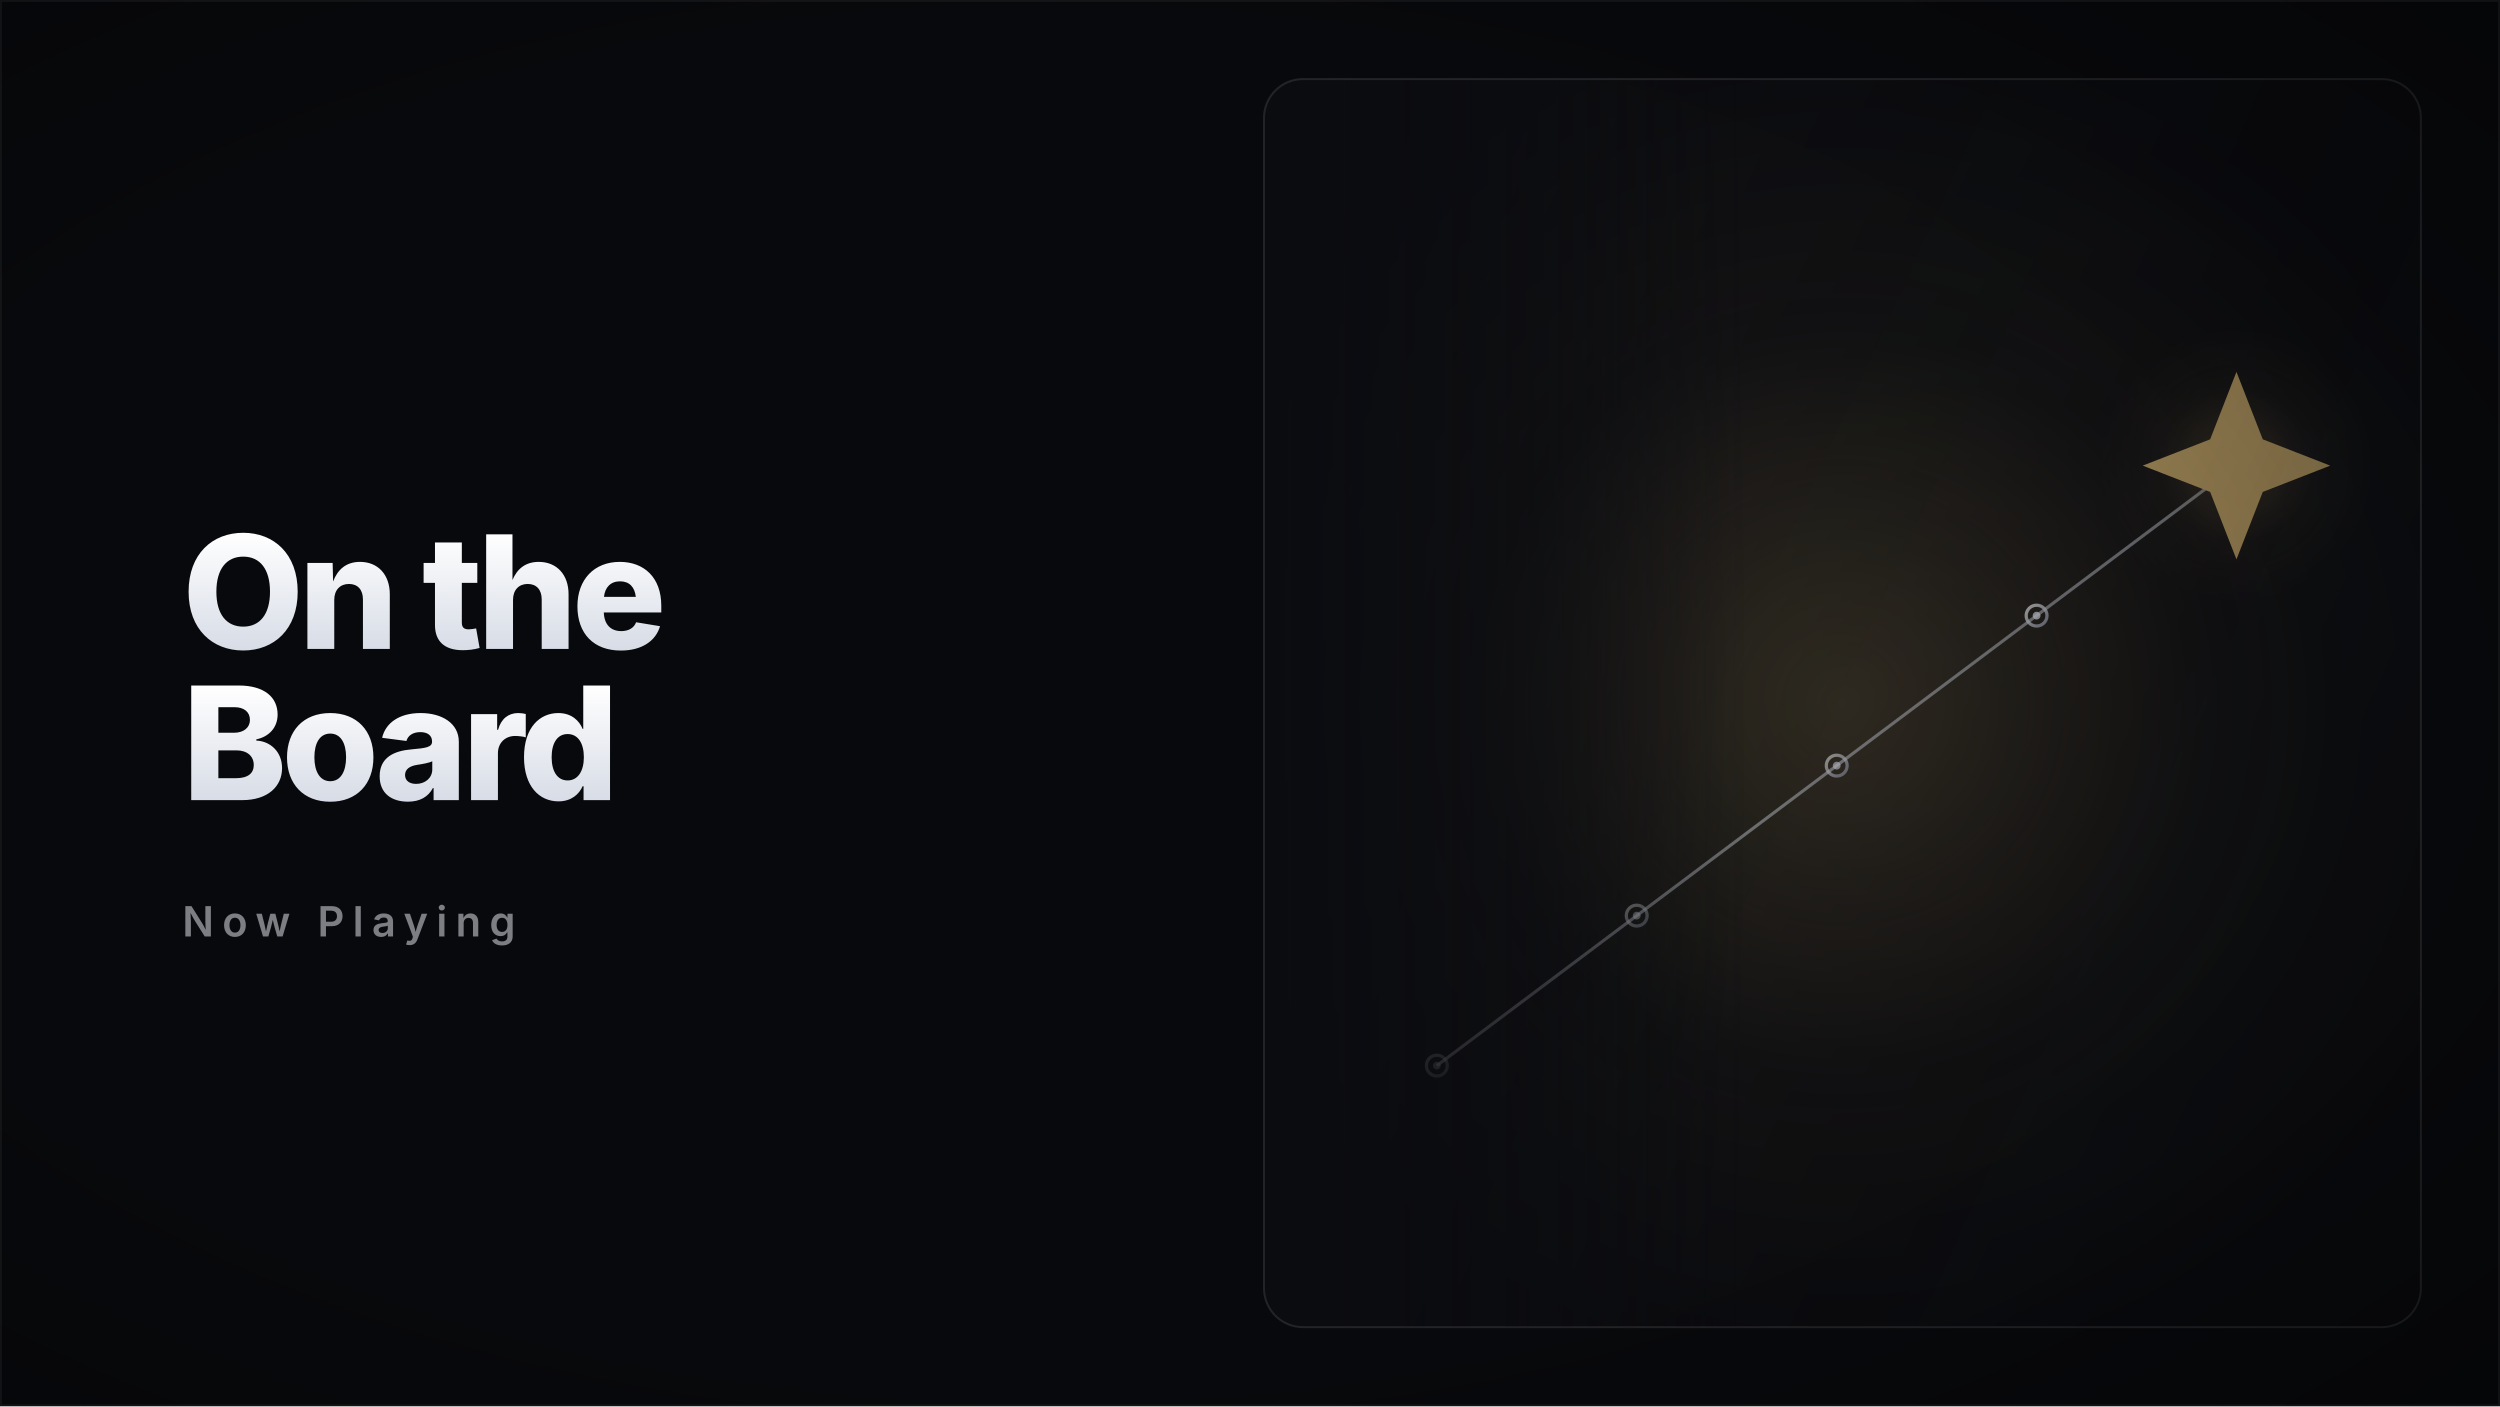
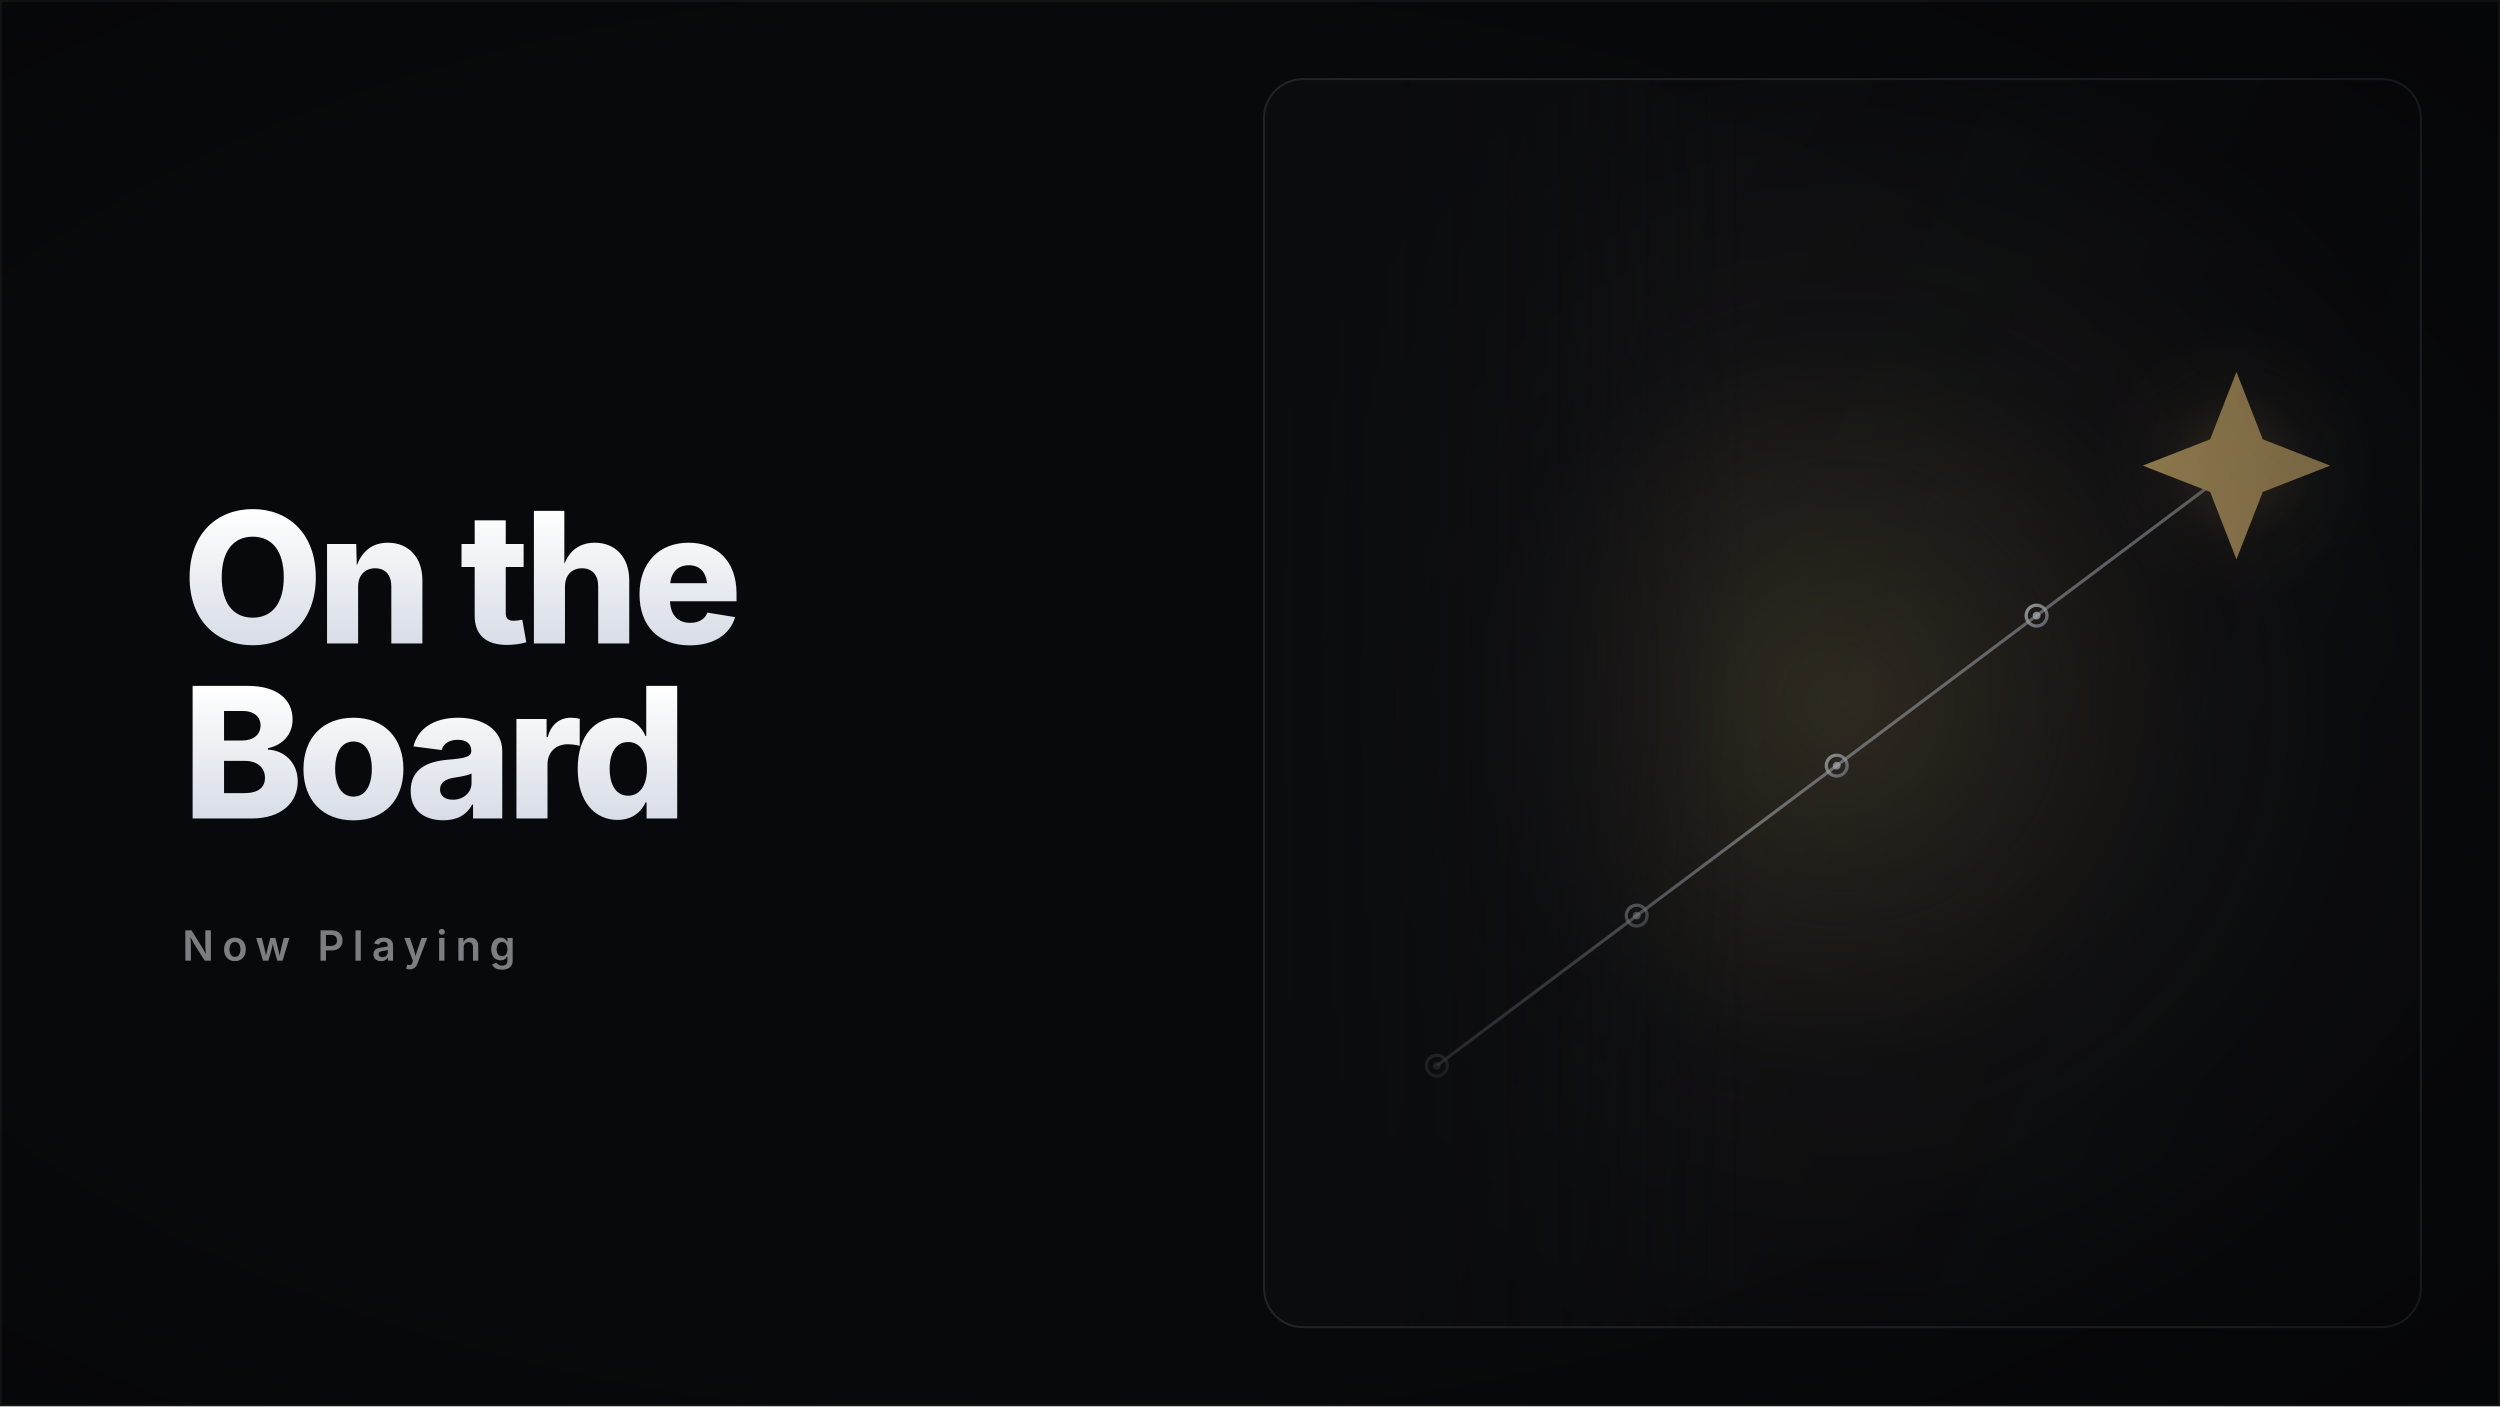
<svg xmlns="http://www.w3.org/2000/svg" width="1920" height="1080" viewBox="0 0 1920 1080" role="img" aria-label="On the Board — movies collection cover" shape-rendering="geometricPrecision" text-rendering="geometricPrecision">
  <defs>
    <linearGradient id="titleFill" x1="0" y1="0" x2="0" y2="1">
      <stop offset="0" stop-color="#FFFFFF" />
      <stop offset="1" stop-color="#D7DCE6" />
    </linearGradient>
    <linearGradient id="feather" x1="0" y1="0" x2="1" y2="0">
      <stop offset="0" stop-color="#0B0C10" stop-opacity="1" />
      <stop offset="0.6" stop-color="#0B0C10" stop-opacity="0.55" />
      <stop offset="1" stop-color="#0B0C10" stop-opacity="0" />
    </linearGradient>
    <linearGradient id="panelShade" x1="0" y1="0" x2="1" y2="0.5">
      <stop offset="0" stop-color="rgba(6,7,10,0)" />
      <stop offset="1" stop-color="rgba(6,7,10,0.42)" />
    </linearGradient>
    <radialGradient id="vignette" cx="0.42" cy="0.5" r="0.85">
      <stop offset="0.55" stop-color="rgba(0,0,0,0)" />
      <stop offset="1" stop-color="rgba(0,0,0,0.45)" />
    </radialGradient>
    <clipPath id="cardClip">
      <rect x="970" y="60" width="890" height="960" rx="30" />
    </clipPath>
    <linearGradient id="ivoryS" x1="0" y1="0" x2="1" y2="1">
      <stop offset="0" stop-color="#FFFFFF" />
      <stop offset="1" stop-color="#9AA2B4" />
    </linearGradient>
    <radialGradient id="glow" cx="0.5" cy="0.5" r="0.5">
      <stop offset="0" stop-color="#C8A96A" stop-opacity="0.26" />
      <stop offset="0.55" stop-color="#C8A96A" stop-opacity="0.05" />
      <stop offset="1" stop-color="#C8A96A" stop-opacity="0" />
    </radialGradient>
    <linearGradient id="beamG" x1="0" y1="0" x2="0" y2="1">
      <stop offset="0" stop-color="#FFFFFF" stop-opacity="0.34" />
      <stop offset="1" stop-color="#FFFFFF" stop-opacity="0" />
    </linearGradient>
    <linearGradient id="barG" x1="0" y1="1" x2="0" y2="0">
      <stop offset="0" stop-color="#3A3F4D" />
      <stop offset="0.6" stop-color="#C9CEDB" />
      <stop offset="1" stop-color="#FFFFFF" />
    </linearGradient>
    <linearGradient id="colG" x1="0" y1="1" x2="0" y2="0">
      <stop offset="0" stop-color="#4A5060" stop-opacity="0.85" />
      <stop offset="1" stop-color="#E8ECF4" />
    </linearGradient>
    <radialGradient id="disc" cx="0.38" cy="0.34" r="0.75">
      <stop offset="0" stop-color="#FFFFFF" stop-opacity="0.9" />
      <stop offset="1" stop-color="#C8A96A" stop-opacity="0.12" />
    </radialGradient>
    <style>
      .glow { animation: glowPulse 11s ease-in-out infinite; }
      @keyframes glowPulse { 0%,100% { opacity: 0.68; } 50% { opacity: 1; } }
      @media (prefers-reduced-motion: reduce) { .glow { animation: none; } }
    </style>
  </defs>
  <rect x="0" y="0" width="1920" height="1080" fill="#08090C" />
  <rect x="970" y="60" width="890" height="960" rx="30" fill="#0B0C10" />
  <g clip-path="url(#cardClip)">
    <g>
      <circle cx="1415" cy="540" r="528" fill="url(#glow)" class="glow" />
      <line x1="1103.5" y1="818.4" x2="1717.6" y2="357.6" stroke="url(#ivoryS)" stroke-width="2.4" opacity="0.6" />
      <line x1="1103.5" y1="866.4" x2="1103.5" y2="904.8" stroke="url(#ivoryS)" stroke-width="2" opacity="0.22" />
      <line x1="1257" y1="751.2" x2="1257" y2="789.6" stroke="url(#ivoryS)" stroke-width="2" opacity="0.22" />
      <line x1="1410.6" y1="636" x2="1410.6" y2="674.4" stroke="url(#ivoryS)" stroke-width="2" opacity="0.22" />
      <line x1="1564.1" y1="520.8" x2="1564.1" y2="559.2" stroke="url(#ivoryS)" stroke-width="2" opacity="0.22" />
      <line x1="1717.6" y1="405.6" x2="1717.6" y2="444" stroke="url(#ivoryS)" stroke-width="2" opacity="0.22" />
      <circle cx="1103.5" cy="818.4" r="8" fill="none" stroke="url(#ivoryS)" stroke-width="2.5" opacity="0.45" />
      <circle cx="1103.5" cy="818.4" r="3" fill="#E7EBF3" opacity="0.4" />
      <circle cx="1257" cy="703.2" r="8" fill="none" stroke="url(#ivoryS)" stroke-width="2.5" opacity="0.562" />
      <circle cx="1257" cy="703.2" r="3" fill="#E7EBF3" opacity="0.525" />
      <circle cx="1410.6" cy="588" r="8" fill="none" stroke="url(#ivoryS)" stroke-width="2.5" opacity="0.675" />
      <circle cx="1410.6" cy="588" r="3" fill="#E7EBF3" opacity="0.65" />
      <circle cx="1564.1" cy="472.8" r="8" fill="none" stroke="url(#ivoryS)" stroke-width="2.5" opacity="0.788" />
      <circle cx="1564.1" cy="472.8" r="3" fill="#E7EBF3" opacity="0.775" />
      <circle cx="1717.6" cy="357.6" r="105.6" fill="url(#glow)" class="glow" />
      <path d="M 1717.6 285.6 L 1737.8 337.4 L 1789.6 357.6 L 1737.8 377.8 L 1717.6 429.6 L 1697.4 377.8 L 1645.6 357.6 L 1697.4 337.4 Z" fill="#C8A96A" />
    </g>
    <rect x="970" y="60" width="890" height="960" fill="url(#panelShade)" />
    <rect x="970" y="60" width="373.8" height="960" fill="url(#feather)" />
  </g>
  <rect x="970.75" y="60.75" width="888.5" height="958.5" rx="30" fill="none" stroke="rgba(255,255,255,0.10)" stroke-width="1.5" />
  <rect x="0" y="0" width="1920" height="1080" fill="url(#vignette)" />
  <g>
-     <text x="140" y="498.4" font-family="Inter" font-size="121" font-weight="800" letter-spacing="-4.24" fill="url(#titleFill)">On the</text>
-     <text x="140" y="614.5" font-family="Inter" font-size="121" font-weight="800" letter-spacing="-4.24" fill="url(#titleFill)">Board</text>
-     <text x="140" y="719.2" font-family="Inter" font-size="32" font-weight="600" letter-spacing="6.40" fill="rgba(231,235,243,0.52)">Now Playing</text>
+     <text x="140" y="494.2" font-family="Inter" font-size="140" font-weight="800" letter-spacing="-4.90" fill="url(#titleFill)">On the</text>
+     <text x="140" y="628.6" font-family="Inter" font-size="140" font-weight="800" letter-spacing="-4.90" fill="url(#titleFill)">Board</text>
+     <text x="140" y="737.8" font-family="Inter" font-size="32" font-weight="600" letter-spacing="6.40" fill="rgba(231,235,243,0.52)">Now Playing</text>
  </g>
  <rect x="0.75" y="0.75" width="1918.5" height="1078.5" fill="none" stroke="rgba(255,255,255,0.05)" stroke-width="1.5" />
</svg>
